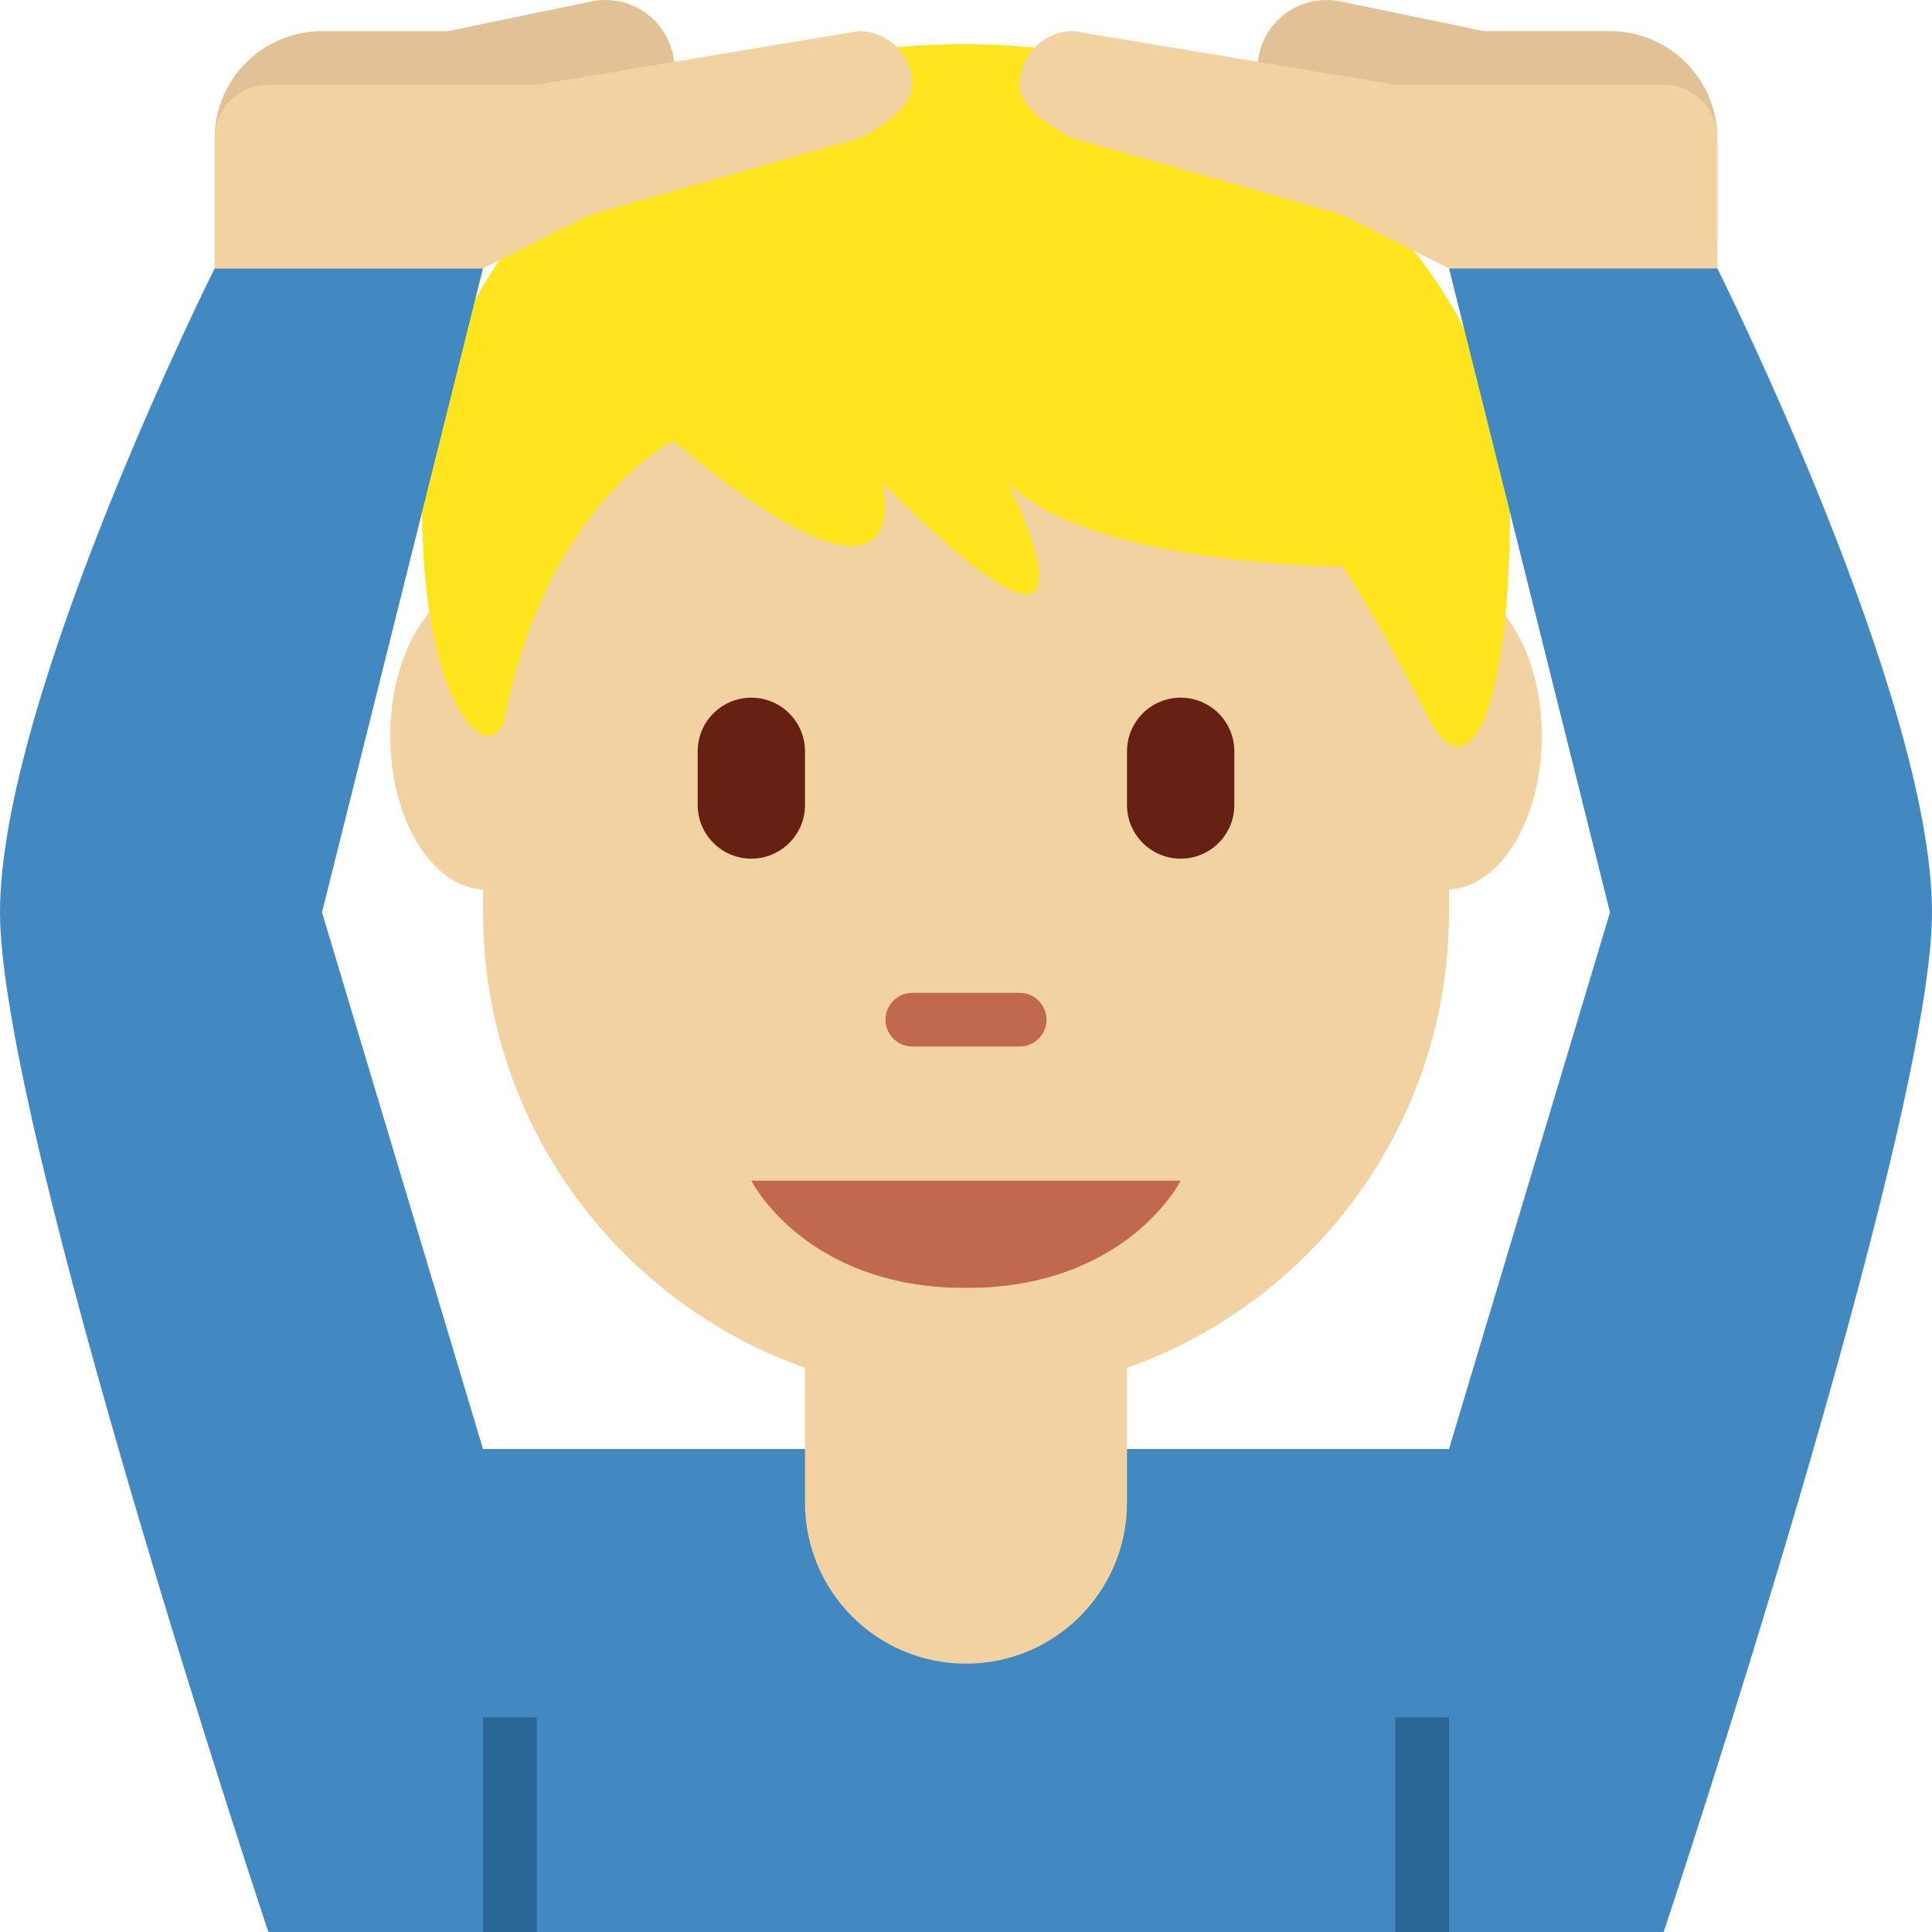
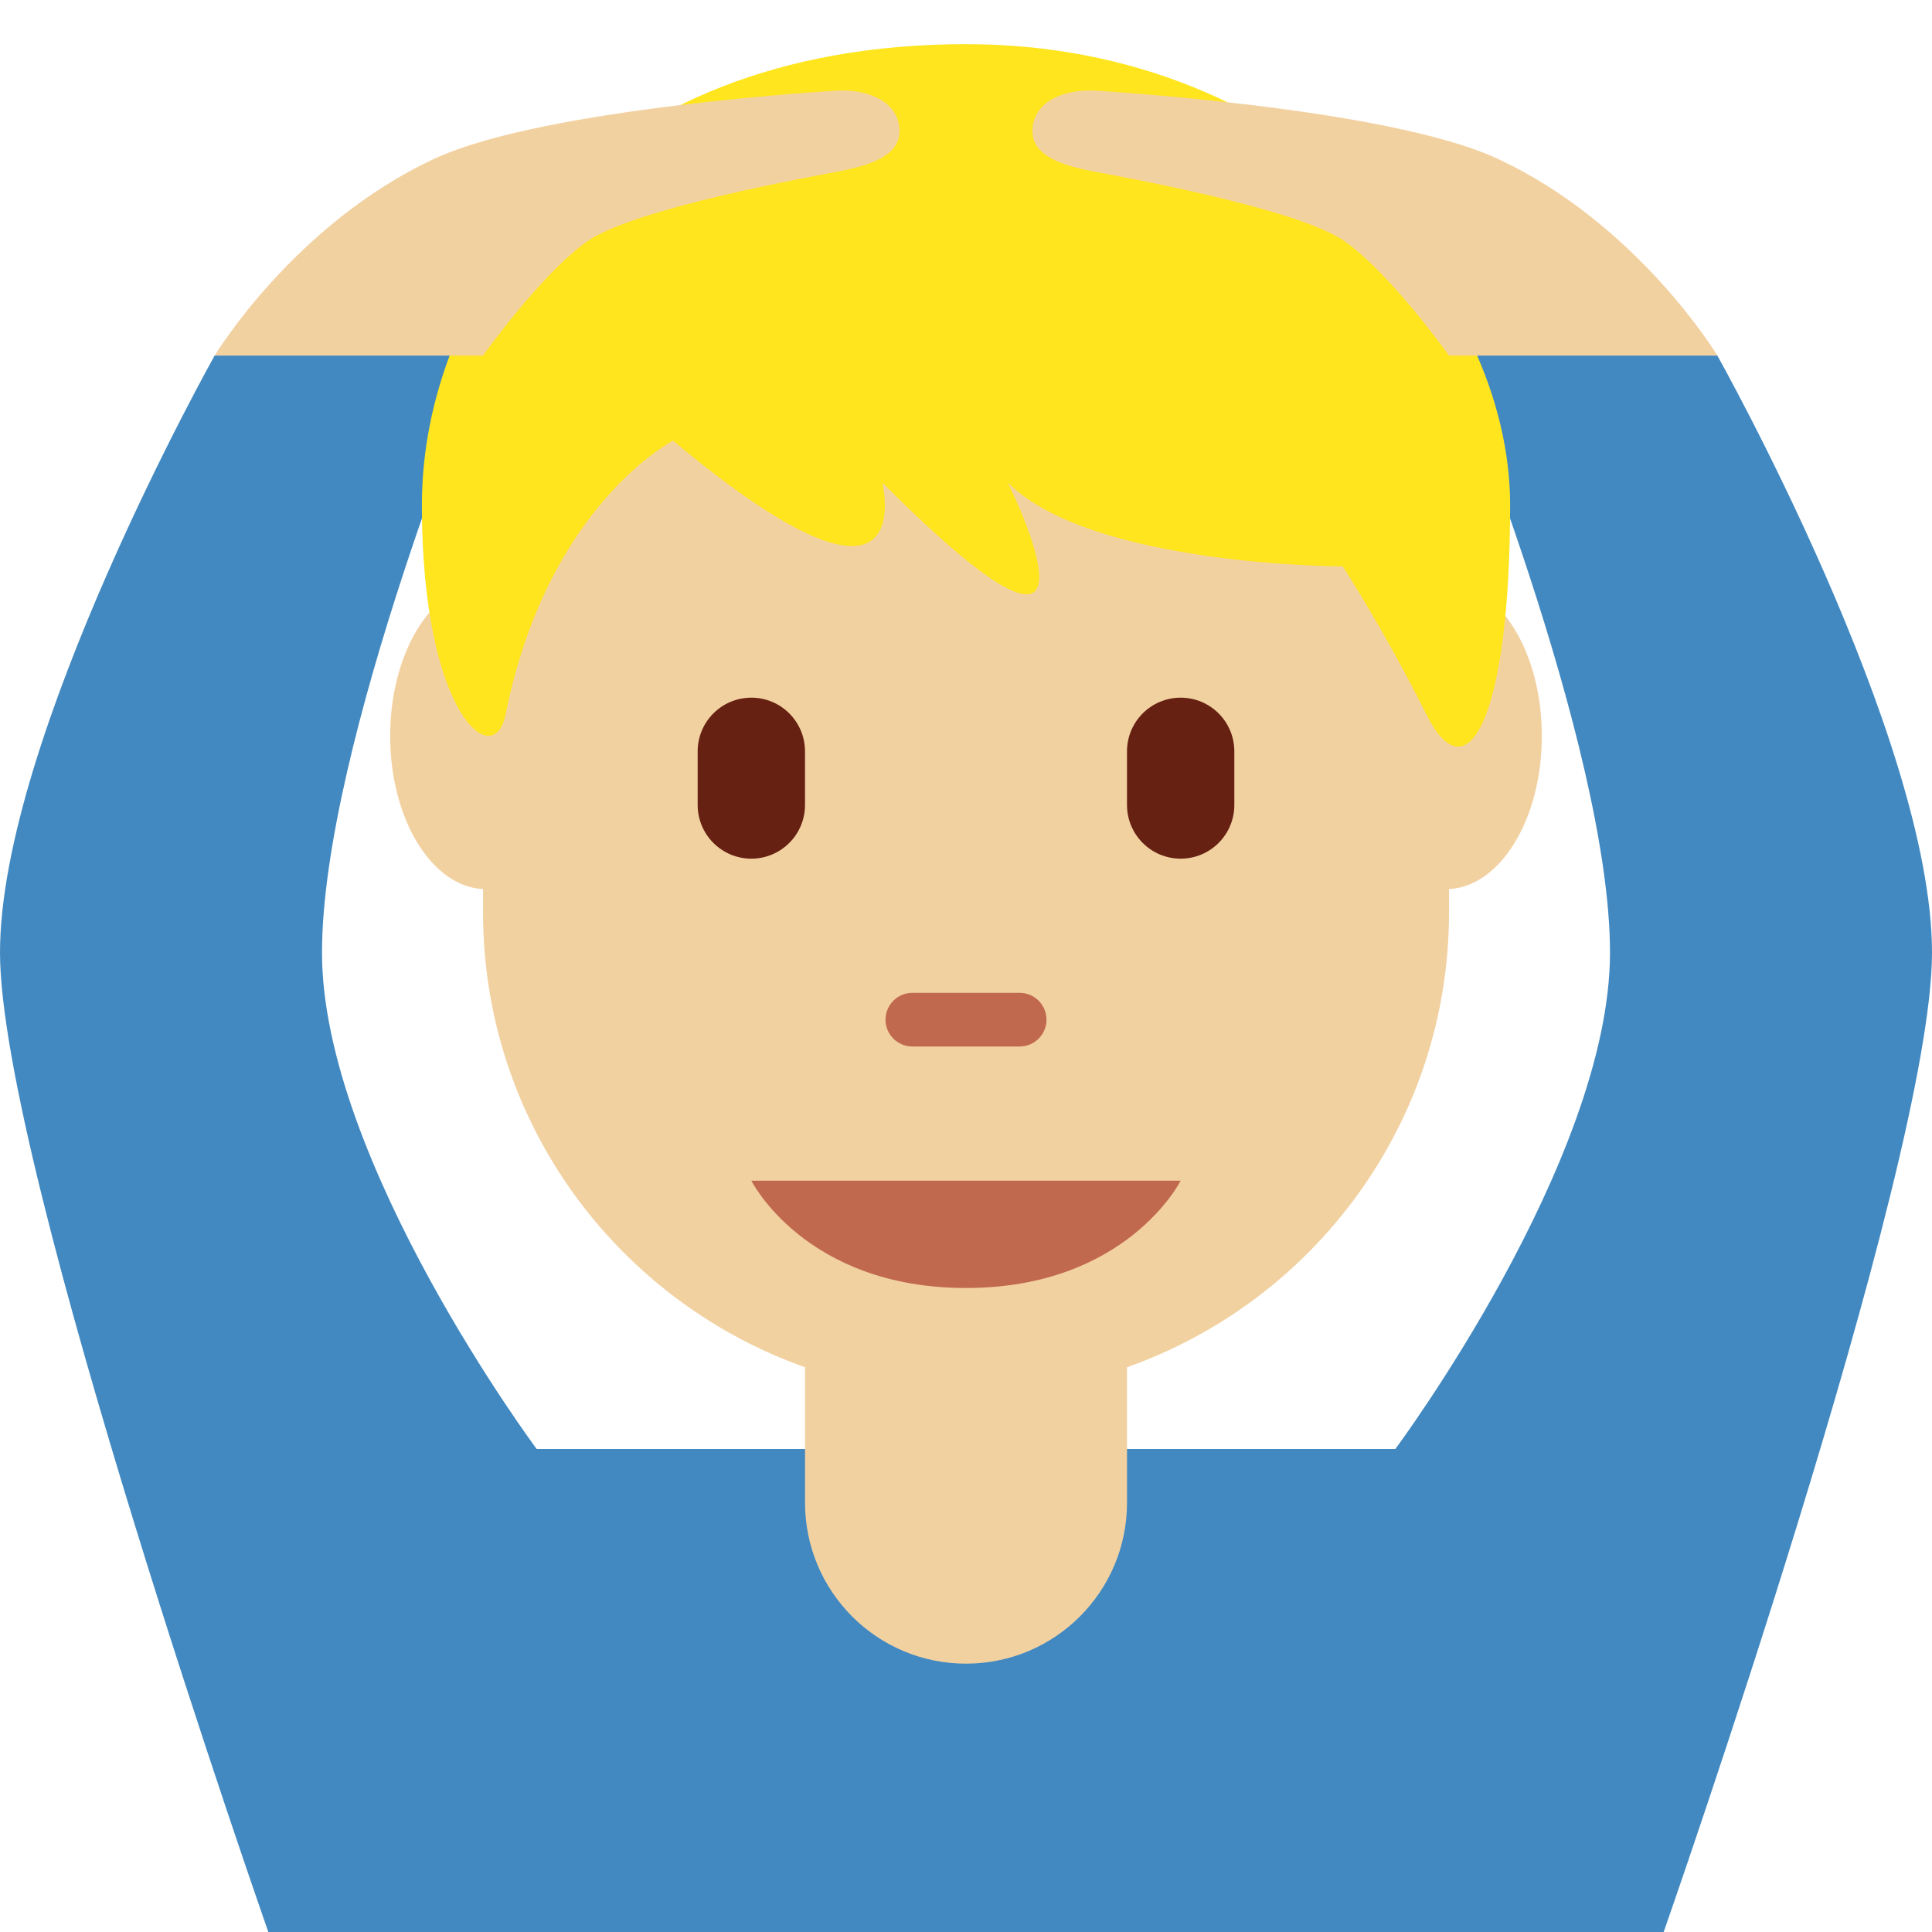
<svg xmlns="http://www.w3.org/2000/svg" viewBox="0 0 45 45" style="enable-background:new 0 0 45 45;" xml:space="preserve" version="1.1" id="svg2">
  <defs id="defs6">
    <clipPath id="clipPath16" clipPathUnits="userSpaceOnUse">
      <path id="path18" d="M 0,36 36,36 36,0 0,0 0,36 Z" />
    </clipPath>
  </defs>
  <g transform="matrix(1.25,0,0,-1.25,0,45)" id="g10">
    <g id="g12">
      <g clip-path="url(#clipPath16)" id="g14">
-         <g transform="translate(9,30.0625)" id="g20">
-           <path id="path22" style="fill:#f3d2a2;fill-opacity:1;fill-rule:nonzero;stroke:none" d="m 0,0 0,-11.063 c 0,-4.97 4.029,-8.999 9,-8.999 4.971,0 9,4.029 9,8.999 L 18,-0.312 0,0 Z" />
+         <g transform="translate(36,18.25)" id="g20">
+           <path id="path22" style="fill:#4289c1;fill-opacity:1;fill-rule:nonzero;stroke:none" d="m 0,0 c 0,4 -4,11.125 -4,11.125 l -5,0 c 0,0 3,-7.25 3,-11.125 0,-3.875 -3.999,-9.248 -4,-9.25 l -16,0 c -0.001,0.002 -4,5.375 -4,9.25 0,3.875 3,11.125 3,11.125 l -5,0 c 0,0 -4,-7.125 -4,-11.125 0,-4 5,-18.25 5,-18.25 l 5,0 16,0 5,0 C -5,-18.25 0,-4 0,0" />
        </g>
-         <g transform="translate(14,14)" id="g24">
-           <path id="path26" style="fill:#c1694f;fill-opacity:1;fill-rule:nonzero;stroke:none" d="M 0,0 4,0 8,0 C 8,0 7,-2 4,-2 1,-2 0,0 0,0" />
+         <g transform="translate(28.7295,22.2852)" id="g24">
+           <path id="path26" style="fill:#f2d1a1;fill-opacity:1;fill-rule:nonzero;stroke:none" d="m 0,0 c 0,1.548 -0.77,2.801 -1.729,2.852 l 0,4.613 -18,0.312 0,-4.925 c -0.96,-0.051 -1.73,-1.304 -1.73,-2.852 0,-1.548 0.77,-2.801 1.73,-2.852 l 0,-0.433 c 0,-3.917 2.506,-7.24 6,-8.477 l 0,-2.523 c 0,-1.657 1.343,-3 3,-3 1.657,0 3,1.343 3,3 l 0,2.523 c 3.493,1.237 6,4.56 6,8.477 l 0,0.433 C -0.77,-2.801 0,-1.548 0,0" />
        </g>
-         <g transform="translate(14,20)" id="g28">
-           <path id="path30" style="fill:#662113;fill-opacity:1;fill-rule:nonzero;stroke:none" d="m 0,0 c -0.552,0 -1,0.448 -1,1 l 0,1 C -1,2.552 -0.552,3 0,3 0.552,3 1,2.552 1,2 L 1,1 C 1,0.448 0.552,0 0,0" />
+         <g transform="translate(18,35.1772)" id="g28">
+           <path id="path30" style="fill:#ffe51e;fill-opacity:1;fill-rule:nonzero;stroke:none" d="m 0,0 c -7.02,0 -10.139,-4.684 -10.139,-8.587 0,-3.904 1.344,-4.987 1.56,-3.904 0.78,3.904 3.12,5.102 3.12,5.102 4.679,-3.904 3.899,-0.781 3.899,-0.781 4.679,-4.684 2.34,0 2.34,0 1.56,-1.561 6.24,-1.561 6.24,-1.561 0,0 0.78,-1.199 1.559,-2.76 0.78,-1.561 1.56,0 1.56,3.904 C 10.139,-4.684 6.239,0 0,0" />
        </g>
-         <g transform="translate(22,20)" id="g32">
-           <path id="path34" style="fill:#662113;fill-opacity:1;fill-rule:nonzero;stroke:none" d="m 0,0 c -0.552,0 -1,0.448 -1,1 l 0,1 C -1,2.552 -0.552,3 0,3 0.552,3 1,2.552 1,2 L 1,1 C 1,0.448 0.552,0 0,0" />
+         <g transform="translate(14,14)" id="g32">
+           <path id="path34" style="fill:#c1694f;fill-opacity:1;fill-rule:nonzero;stroke:none" d="M 0,0 4,0 8,0 C 8,0 7,-2 4,-2 1,-2 0,0 0,0" />
        </g>
        <g transform="translate(19,16.5)" id="g36">
          <path id="path38" style="fill:#c1694f;fill-opacity:1;fill-rule:nonzero;stroke:none" d="M 0,0 -2,0 C -2.276,0 -2.5,0.224 -2.5,0.5 -2.5,0.776 -2.276,1 -2,1 L 0,1 C 0.276,1 0.5,0.776 0.5,0.5 0.5,0.224 0.276,0 0,0" />
        </g>
-         <g transform="translate(10.8472,22.2848)" id="g40">
-           <path id="path42" style="fill:#f3d2a2;fill-opacity:1;fill-rule:nonzero;stroke:none" d="m 0,0 c 0,-1.58 -0.801,-2.861 -1.788,-2.861 -0.988,0 -1.788,1.281 -1.788,2.861 0,1.58 0.8,2.861 1.788,2.861 C -0.801,2.861 0,1.58 0,0" />
+         <g transform="translate(14,20)" id="g40">
+           <path id="path42" style="fill:#662113;fill-opacity:1;fill-rule:nonzero;stroke:none" d="m 0,0 c -0.552,0 -1,0.448 -1,1 l 0,1 C -1,2.552 -0.552,3 0,3 0.552,3 1,2.552 1,2 L 1,1 C 1,0.448 0.552,0 0,0" />
        </g>
-         <g transform="translate(28.7292,22.2848)" id="g44">
-           <path id="path46" style="fill:#f3d2a2;fill-opacity:1;fill-rule:nonzero;stroke:none" d="m 0,0 c 0,-1.58 -0.8,-2.861 -1.788,-2.861 -0.988,0 -1.788,1.281 -1.788,2.861 0,1.58 0.8,2.861 1.788,2.861 C -0.8,2.861 0,1.58 0,0" />
+         <g transform="translate(22,20)" id="g44">
+           <path id="path46" style="fill:#662113;fill-opacity:1;fill-rule:nonzero;stroke:none" d="m 0,0 c -0.552,0 -1,0.448 -1,1 l 0,1 C -1,2.552 -0.552,3 0,3 0.552,3 1,2.552 1,2 L 1,1 C 1,0.448 0.552,0 0,0" />
        </g>
-         <g transform="translate(18,35.1772)" id="g48">
-           <path id="path50" style="fill:#ffe51e;fill-opacity:1;fill-rule:nonzero;stroke:none" d="m 0,0 c -7.019,0 -10.139,-4.684 -10.139,-8.588 0,-3.903 1.343,-4.986 1.56,-3.903 0.78,3.903 3.119,5.102 3.119,5.102 4.68,-3.904 3.9,-0.781 3.9,-0.781 4.68,-4.684 2.34,0 2.34,0 1.56,-1.562 6.239,-1.562 6.239,-1.562 0,0 0.78,-1.198 1.56,-2.759 0.78,-1.561 1.56,0 1.56,3.903 C 10.139,-4.684 6.239,0 0,0" />
+         <g transform="translate(19.2393,33.604)" id="g48">
+           <path id="path50" style="fill:#f2d1a1;fill-opacity:1;fill-rule:nonzero;stroke:none" d="m 0,0 c 0.042,0.521 0.594,0.728 1.146,0.708 0,0 5.456,-0.311 7.521,-1.27 2.616,-1.216 4.094,-3.667 4.094,-3.667 l -5,0 c 0,0 -1.083,1.521 -1.938,2.125 C 4.942,-1.48 1.602,-0.889 1.104,-0.792 0.607,-0.694 -0.041,-0.521 0,0" />
        </g>
-         <g transform="translate(27,9)" id="g52">
-           <path id="path54" style="fill:#4289c1;fill-opacity:1;fill-rule:nonzero;stroke:none" d="m 0,0 -1,0 -16,0 -1,0 c -2.209,0 -4,-1.791 -4,-4 l 0,-5 5,0 16,0 5,0 0,5 C 4,-1.791 2.209,0 0,0" />
-         </g>
-         <path id="path56" style="fill:#2a6797;fill-opacity:1;fill-rule:nonzero;stroke:none" d="m 27,0 -1,0 0,4 1,0 0,-4 z" />
-         <path id="path58" style="fill:#2a6797;fill-opacity:1;fill-rule:nonzero;stroke:none" d="M 10,0 9,0 9,4 10,4 10,0 Z" />
-         <g transform="translate(15,12)" id="g60">
-           <path id="path62" style="fill:#f3d2a2;fill-opacity:1;fill-rule:nonzero;stroke:none" d="m 0,0 0,-4 c 0,-1.657 1.343,-3 3,-3 1.657,0 3,1.343 3,3 L 6,0 0,0 Z" />
-         </g>
-         <g transform="translate(5,0)" id="g64">
-           <path id="path66" style="fill:#4289c1;fill-opacity:1;fill-rule:nonzero;stroke:none" d="M 0,0 4,9 1,19 4,31 -1,31 C -1,31 -5,23 -5,19 -5,15 0,0 0,0" />
-         </g>
-         <g transform="translate(31,0)" id="g68">
-           <path id="path70" style="fill:#4289c1;fill-opacity:1;fill-rule:nonzero;stroke:none" d="m 0,0 -4,9 3,10 -3,12 5,0 C 1,31 5,23 5,19 5,15 0,0 0,0" />
-         </g>
-         <g transform="translate(12.541,34.9766)" id="g72">
-           <path id="path74" style="fill:#e2c196;fill-opacity:1;fill-rule:nonzero;stroke:none" d="m 0,0 c -0.143,0.693 -0.822,1.139 -1.517,0.997 l -2.674,-0.554 -2.35,0 c -1.104,0 -2,-0.895 -2,-2 l 0,-1 0,-1.42 5,0 c 0,0 1.899,1.257 1.985,2.345 l 0.362,0.075 0.653,0 c 0,0.074 -0.029,0.144 -0.045,0.217 C -0.142,-1.065 0.112,-0.542 0,0" />
-         </g>
-         <g transform="translate(17,34.4199)" id="g76">
-           <path id="path78" style="fill:#f3d2a2;fill-opacity:1;fill-rule:nonzero;stroke:none" d="m 0,0 c 0,0.552 -0.447,1 -1,1 l -6,-1 -5,0 c -0.553,0 -1,-0.448 -1,-1 l 0,-2.42 5,0 2,1 5,1.42 c 0,0 1,0.447 1,1" />
-         </g>
-         <g transform="translate(30,35.4199)" id="g80">
-           <path id="path82" style="fill:#e2c196;fill-opacity:1;fill-rule:nonzero;stroke:none" d="M 0,0 -2.35,0 -5.024,0.554 C -5.719,0.695 -6.397,0.25 -6.541,-0.443 -6.653,-0.985 -6.399,-1.508 -5.955,-1.784 -5.972,-1.856 -6,-1.926 -6,-2 l 0.653,0 0.363,-0.075 C -4.895,-3.144 -3,-4 -3,-4 l 5,0 0,1 0,1 C 2,-0.896 1.105,0 0,0" />
-         </g>
-         <g transform="translate(19,34.4199)" id="g84">
-           <path id="path86" style="fill:#f3d2a2;fill-opacity:1;fill-rule:nonzero;stroke:none" d="m 0,0 c 0,0.552 0.447,1 1,1 l 6,-1 5,0 c 0.553,0 1,-0.448 1,-1 l 0,-2.42 -5,0 -2,1 L 1,-1 c 0,0 -1,0.447 -1,1" />
+         <g transform="translate(16.7603,33.604)" id="g52">
+           <path id="path54" style="fill:#f2d1a1;fill-opacity:1;fill-rule:nonzero;stroke:none" d="m 0,0 c -0.042,0.521 -0.593,0.728 -1.146,0.708 0,0 -5.456,-0.311 -7.521,-1.27 -2.615,-1.216 -4.093,-3.667 -4.093,-3.667 l 5,0 c 0,0 1.083,1.521 1.937,2.125 0.882,0.624 4.222,1.215 4.719,1.312 C -0.607,-0.694 0.042,-0.521 0,0" />
        </g>
      </g>
    </g>
  </g>
</svg>
